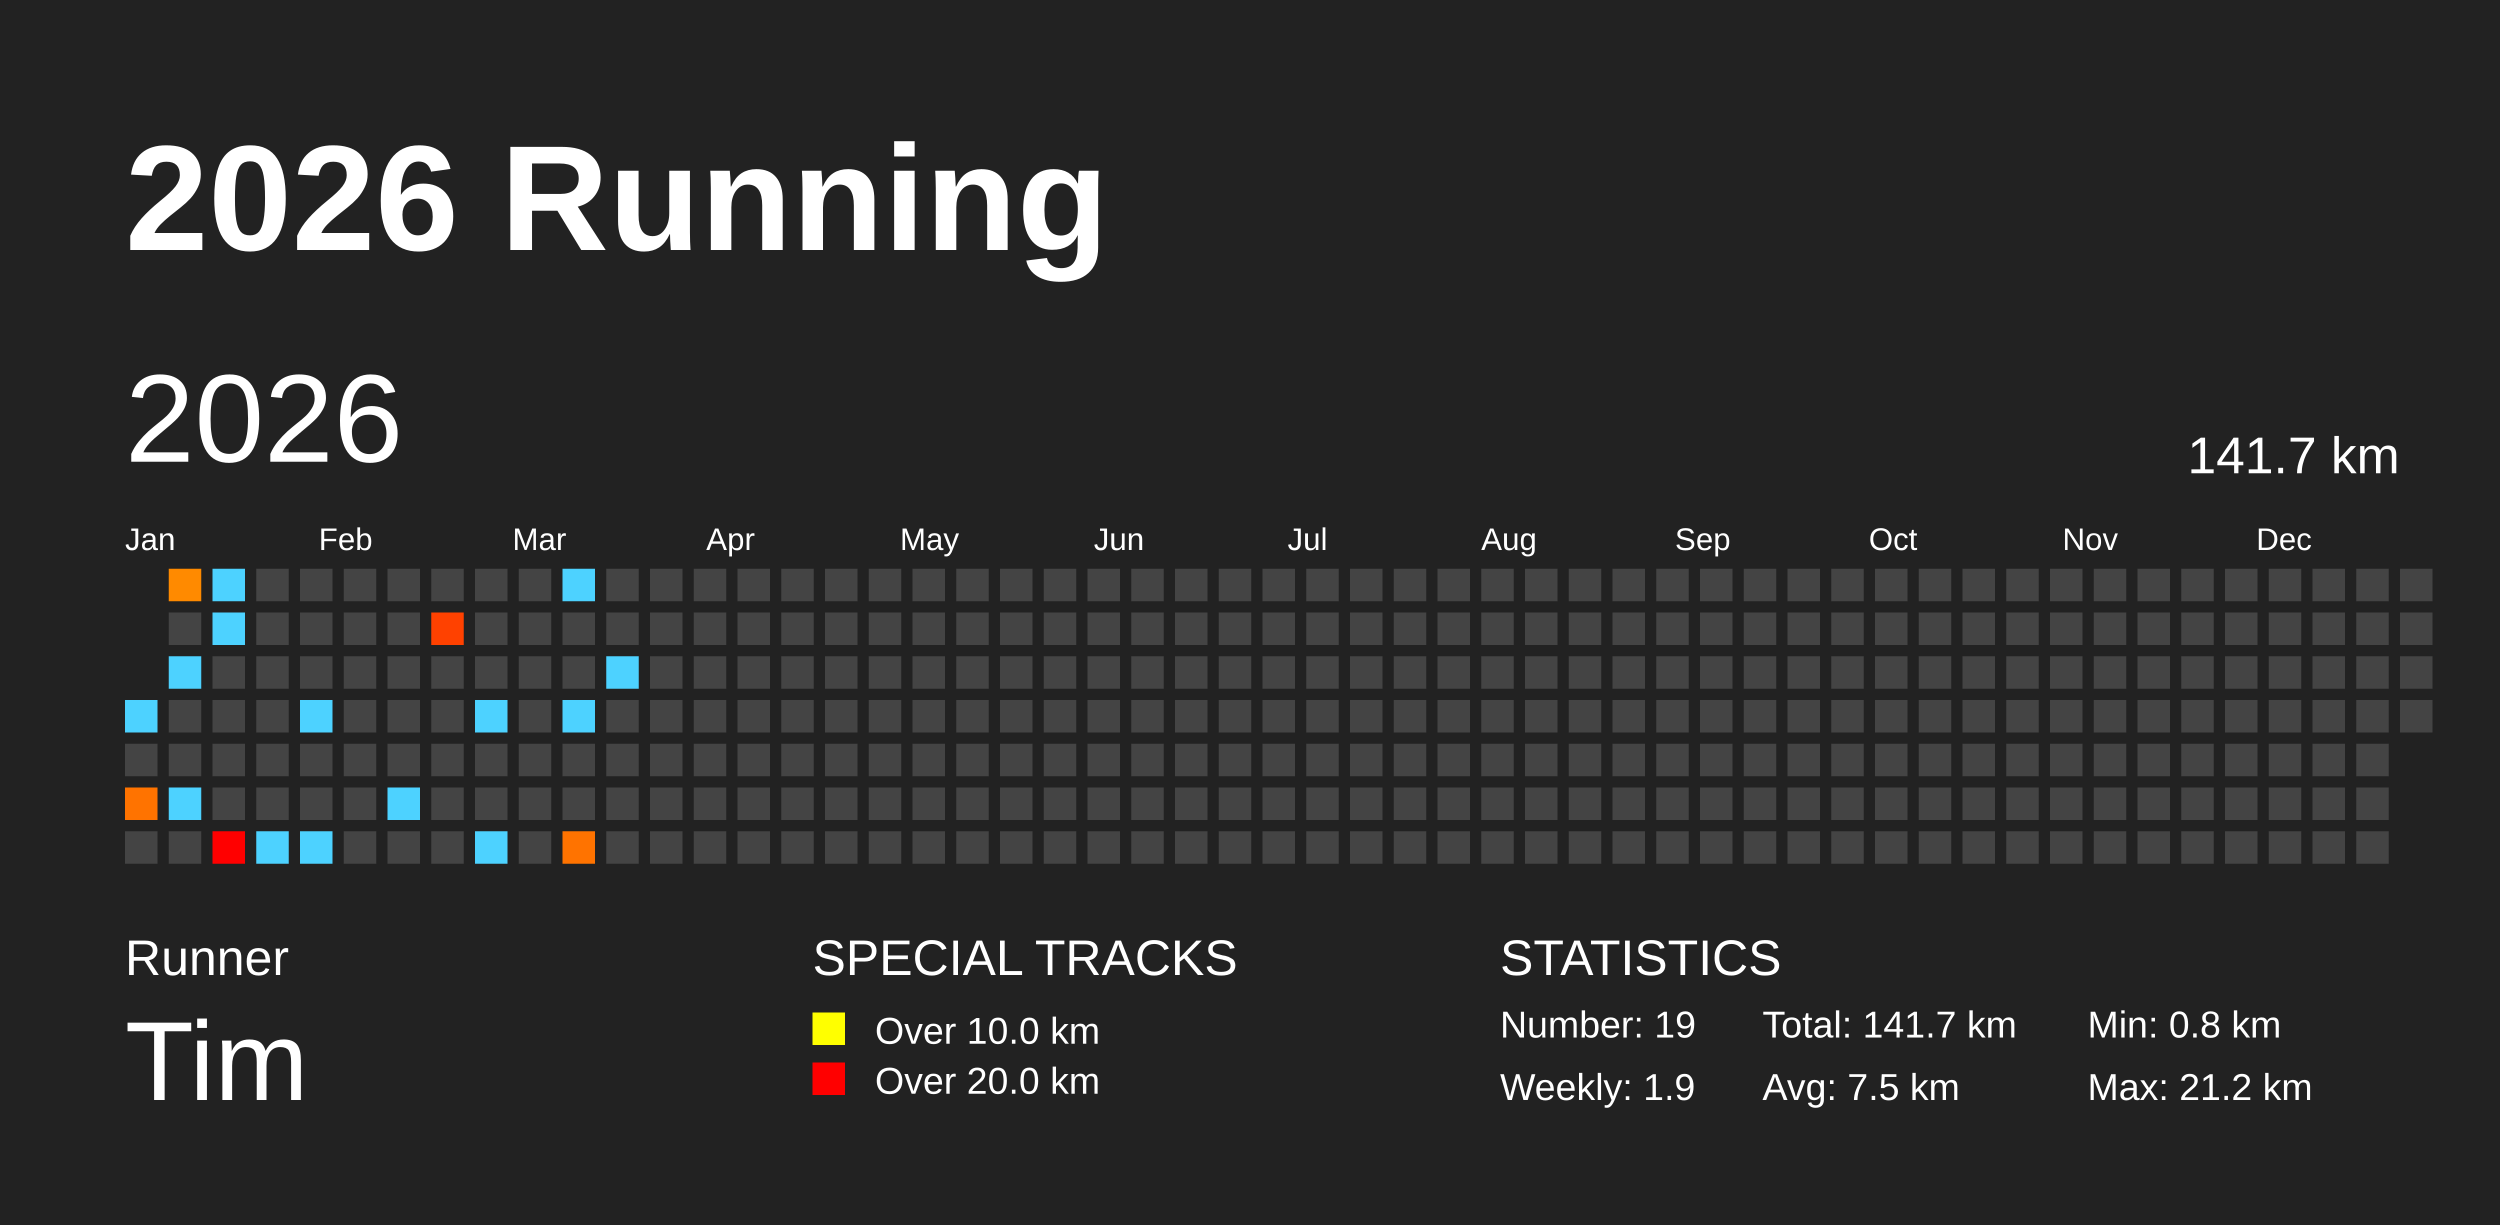
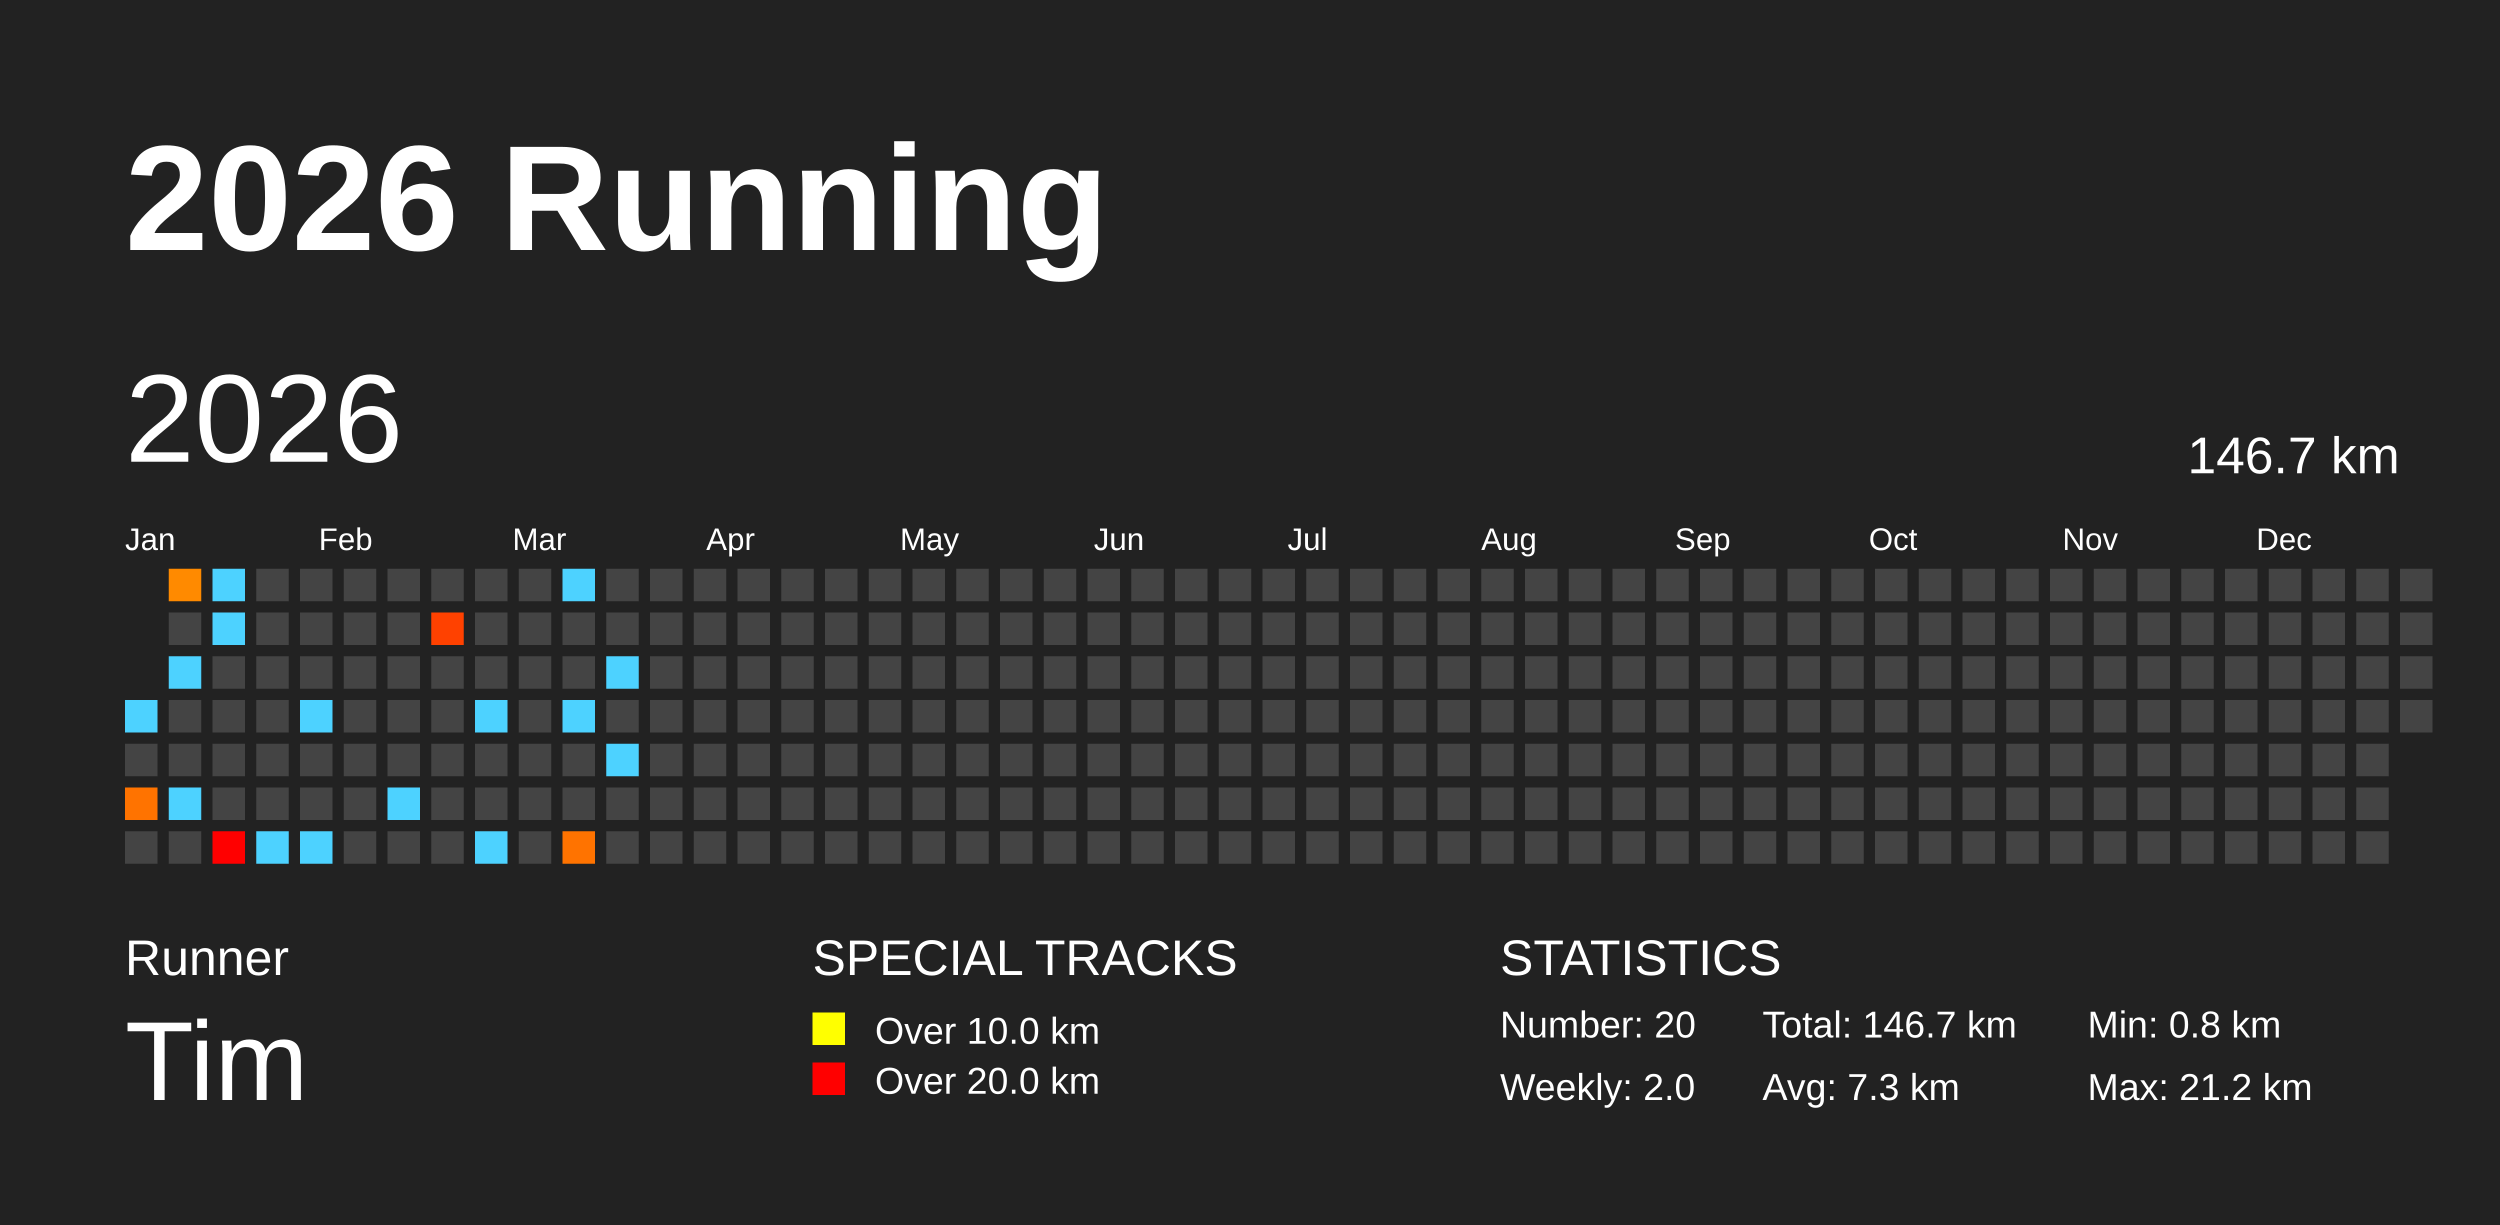
<svg xmlns="http://www.w3.org/2000/svg" baseProfile="full" height="98mm" version="1.1" viewBox="0,0,200,98" width="200mm">
  <defs />
  <rect fill="#222222" height="98" width="200" x="0" y="0" />
  <text fill="#FFFFFF" style="font-size:12px; font-family:Arial; font-weight:bold;" x="10" y="20">2026 Running</text>
  <text fill="#FFFFFF" style="font-size:4px; font-family:Arial" x="10" y="78">Runner</text>
  <text fill="#FFFFFF" style="font-size:9px; font-family:Arial" x="10" y="88">Tim</text>
  <text fill="#FFFFFF" style="font-size:4px; font-family:Arial" x="65" y="78">SPECIAL TRACKS</text>
  <rect fill="yellow" height="2.6" width="2.6" x="65" y="81" />
  <text fill="#FFFFFF" style="font-size:3px; font-family:Arial" x="70" y="83.5">Over 10.0 km</text>
  <rect fill="red" height="2.6" width="2.6" x="65" y="85" />
  <text fill="#FFFFFF" style="font-size:3px; font-family:Arial" x="70" y="87.5">Over 20.0 km</text>
  <text fill="#FFFFFF" style="font-size:4px; font-family:Arial" x="120" y="78">STATISTICS</text>
-   <text fill="#FFFFFF" style="font-size:3px; font-family:Arial" x="120" y="83">Number: 19</text>
-   <text fill="#FFFFFF" style="font-size:3px; font-family:Arial" x="120" y="88">Weekly: 1.9</text>
-   <text fill="#FFFFFF" style="font-size:3px; font-family:Arial" x="141" y="83">Total: 141.7 km</text>
-   <text fill="#FFFFFF" style="font-size:3px; font-family:Arial" x="141" y="88">Avg: 7.5 km</text>
+   <text fill="#FFFFFF" style="font-size:3px; font-family:Arial" x="120" y="83">Number: 20</text>
+   <text fill="#FFFFFF" style="font-size:3px; font-family:Arial" x="120" y="88">Weekly: 2.0</text>
+   <text fill="#FFFFFF" style="font-size:3px; font-family:Arial" x="141" y="83">Total: 146.7 km</text>
+   <text fill="#FFFFFF" style="font-size:3px; font-family:Arial" x="141" y="88">Avg: 7.3 km</text>
  <text fill="#FFFFFF" style="font-size:3px; font-family:Arial" x="167" y="83">Min: 0.8 km</text>
  <text fill="#FFFFFF" style="font-size:3px; font-family:Arial" x="167" y="88">Max: 21.2 km</text>
  <text dominant-baseline="hanging" fill="#FFFFFF" style="font-size:10.0px; font-family:Arial;" x="10" y="30">2026</text>
-   <text dominant-baseline="hanging" fill="#FFFFFF" style="font-size:4.125px; font-family:Arial;" x="175" y="35">141.7 km</text>
+   <text dominant-baseline="hanging" fill="#FFFFFF" style="font-size:4.125px; font-family:Arial;" x="175" y="35">146.7 km</text>
  <text fill="#FFFFFF" style="font-size:2.5px; font-family:Arial" x="10.0" y="44">Jan</text>
  <text fill="#FFFFFF" style="font-size:2.5px; font-family:Arial" x="25.5" y="44">Feb</text>
  <text fill="#FFFFFF" style="font-size:2.5px; font-family:Arial" x="41.0" y="44">Mar</text>
  <text fill="#FFFFFF" style="font-size:2.5px; font-family:Arial" x="56.5" y="44">Apr</text>
  <text fill="#FFFFFF" style="font-size:2.5px; font-family:Arial" x="72.0" y="44">May</text>
  <text fill="#FFFFFF" style="font-size:2.5px; font-family:Arial" x="87.5" y="44">Jun</text>
  <text fill="#FFFFFF" style="font-size:2.5px; font-family:Arial" x="103.0" y="44">Jul</text>
  <text fill="#FFFFFF" style="font-size:2.5px; font-family:Arial" x="118.5" y="44">Aug</text>
  <text fill="#FFFFFF" style="font-size:2.5px; font-family:Arial" x="134.0" y="44">Sep</text>
  <text fill="#FFFFFF" style="font-size:2.5px; font-family:Arial" x="149.5" y="44">Oct</text>
  <text fill="#FFFFFF" style="font-size:2.5px; font-family:Arial" x="165.0" y="44">Nov</text>
  <text fill="#FFFFFF" style="font-size:2.5px; font-family:Arial" x="180.5" y="44">Dec</text>
  <rect fill="#4dd2ff" height="2.6" width="2.6" x="10.0" y="56.0" />
  <rect fill="#444444" height="2.6" width="2.6" x="10.0" y="59.5" />
  <rect fill="#ff7300" height="2.6" width="2.6" x="10.0" y="63.0" />
  <rect fill="#444444" height="2.6" width="2.6" x="10.0" y="66.5" />
  <rect fill="#ff8a00" height="2.6" width="2.6" x="13.5" y="45.5" />
  <rect fill="#444444" height="2.6" width="2.6" x="13.5" y="49.0" />
  <rect fill="#4dd2ff" height="2.6" width="2.6" x="13.5" y="52.5" />
  <rect fill="#444444" height="2.6" width="2.6" x="13.5" y="56.0" />
  <rect fill="#444444" height="2.6" width="2.6" x="13.5" y="59.5" />
  <rect fill="#4dd2ff" height="2.6" width="2.6" x="13.5" y="63.0" />
  <rect fill="#444444" height="2.6" width="2.6" x="13.5" y="66.5" />
  <rect fill="#4dd2ff" height="2.6" width="2.6" x="17.0" y="45.5" />
  <rect fill="#4dd2ff" height="2.6" width="2.6" x="17.0" y="49.0" />
  <rect fill="#444444" height="2.6" width="2.6" x="17.0" y="52.5" />
  <rect fill="#444444" height="2.6" width="2.6" x="17.0" y="56.0" />
  <rect fill="#444444" height="2.6" width="2.6" x="17.0" y="59.5" />
  <rect fill="#444444" height="2.6" width="2.6" x="17.0" y="63.0" />
  <rect fill="red" height="2.6" width="2.6" x="17.0" y="66.5" />
  <rect fill="#444444" height="2.6" width="2.6" x="20.5" y="45.5" />
  <rect fill="#444444" height="2.6" width="2.6" x="20.5" y="49.0" />
  <rect fill="#444444" height="2.6" width="2.6" x="20.5" y="52.5" />
  <rect fill="#444444" height="2.6" width="2.6" x="20.5" y="56.0" />
  <rect fill="#444444" height="2.6" width="2.6" x="20.5" y="59.5" />
  <rect fill="#444444" height="2.6" width="2.6" x="20.5" y="63.0" />
  <rect fill="#4dd2ff" height="2.6" width="2.6" x="20.5" y="66.5" />
  <rect fill="#444444" height="2.6" width="2.6" x="24.0" y="45.5" />
  <rect fill="#444444" height="2.6" width="2.6" x="24.0" y="49.0" />
  <rect fill="#444444" height="2.6" width="2.6" x="24.0" y="52.5" />
  <rect fill="#4dd2ff" height="2.6" width="2.6" x="24.0" y="56.0" />
  <rect fill="#444444" height="2.6" width="2.6" x="24.0" y="59.5" />
  <rect fill="#444444" height="2.6" width="2.6" x="24.0" y="63.0" />
  <rect fill="#4dd2ff" height="2.6" width="2.6" x="24.0" y="66.5" />
  <rect fill="#444444" height="2.6" width="2.6" x="27.5" y="45.5" />
  <rect fill="#444444" height="2.6" width="2.6" x="27.5" y="49.0" />
  <rect fill="#444444" height="2.6" width="2.6" x="27.5" y="52.5" />
  <rect fill="#444444" height="2.6" width="2.6" x="27.5" y="56.0" />
  <rect fill="#444444" height="2.6" width="2.6" x="27.5" y="59.5" />
  <rect fill="#444444" height="2.6" width="2.6" x="27.5" y="63.0" />
  <rect fill="#444444" height="2.6" width="2.6" x="27.5" y="66.5" />
  <rect fill="#444444" height="2.6" width="2.6" x="31.0" y="45.5" />
  <rect fill="#444444" height="2.6" width="2.6" x="31.0" y="49.0" />
  <rect fill="#444444" height="2.6" width="2.6" x="31.0" y="52.5" />
  <rect fill="#444444" height="2.6" width="2.6" x="31.0" y="56.0" />
  <rect fill="#444444" height="2.6" width="2.6" x="31.0" y="59.5" />
  <rect fill="#4dd2ff" height="2.6" width="2.6" x="31.0" y="63.0" />
  <rect fill="#444444" height="2.6" width="2.6" x="31.0" y="66.5" />
  <rect fill="#444444" height="2.6" width="2.6" x="34.5" y="45.5" />
  <rect fill="#ff4100" height="2.6" width="2.6" x="34.5" y="49.0" />
  <rect fill="#444444" height="2.6" width="2.6" x="34.5" y="52.5" />
  <rect fill="#444444" height="2.6" width="2.6" x="34.5" y="56.0" />
  <rect fill="#444444" height="2.6" width="2.6" x="34.5" y="59.5" />
  <rect fill="#444444" height="2.6" width="2.6" x="34.5" y="63.0" />
  <rect fill="#444444" height="2.6" width="2.6" x="34.5" y="66.5" />
  <rect fill="#444444" height="2.6" width="2.6" x="38.0" y="45.5" />
  <rect fill="#444444" height="2.6" width="2.6" x="38.0" y="49.0" />
  <rect fill="#444444" height="2.6" width="2.6" x="38.0" y="52.5" />
  <rect fill="#4dd2ff" height="2.6" width="2.6" x="38.0" y="56.0" />
  <rect fill="#444444" height="2.6" width="2.6" x="38.0" y="59.5" />
  <rect fill="#444444" height="2.6" width="2.6" x="38.0" y="63.0" />
  <rect fill="#4dd2ff" height="2.6" width="2.6" x="38.0" y="66.5" />
  <rect fill="#444444" height="2.6" width="2.6" x="41.5" y="45.5" />
  <rect fill="#444444" height="2.6" width="2.6" x="41.5" y="49.0" />
  <rect fill="#444444" height="2.6" width="2.6" x="41.5" y="52.5" />
  <rect fill="#444444" height="2.6" width="2.6" x="41.5" y="56.0" />
  <rect fill="#444444" height="2.6" width="2.6" x="41.5" y="59.5" />
  <rect fill="#444444" height="2.6" width="2.6" x="41.5" y="63.0" />
  <rect fill="#444444" height="2.6" width="2.6" x="41.5" y="66.5" />
  <rect fill="#4dd2ff" height="2.6" width="2.6" x="45.0" y="45.5" />
  <rect fill="#444444" height="2.6" width="2.6" x="45.0" y="49.0" />
  <rect fill="#444444" height="2.6" width="2.6" x="45.0" y="52.5" />
  <rect fill="#4dd2ff" height="2.6" width="2.6" x="45.0" y="56.0" />
  <rect fill="#444444" height="2.6" width="2.6" x="45.0" y="59.5" />
  <rect fill="#444444" height="2.6" width="2.6" x="45.0" y="63.0" />
  <rect fill="#ff7300" height="2.6" width="2.6" x="45.0" y="66.5" />
  <rect fill="#444444" height="2.6" width="2.6" x="48.5" y="45.5" />
  <rect fill="#444444" height="2.6" width="2.6" x="48.5" y="49.0" />
  <rect fill="#4dd2ff" height="2.6" width="2.6" x="48.5" y="52.5" />
  <rect fill="#444444" height="2.6" width="2.6" x="48.5" y="56.0" />
-   <rect fill="#444444" height="2.6" width="2.6" x="48.5" y="59.5" />
+   <rect fill="#4dd2ff" height="2.6" width="2.6" x="48.5" y="59.5" />
  <rect fill="#444444" height="2.6" width="2.6" x="48.5" y="63.0" />
  <rect fill="#444444" height="2.6" width="2.6" x="48.5" y="66.5" />
  <rect fill="#444444" height="2.6" width="2.6" x="52.0" y="45.5" />
  <rect fill="#444444" height="2.6" width="2.6" x="52.0" y="49.0" />
  <rect fill="#444444" height="2.6" width="2.6" x="52.0" y="52.5" />
  <rect fill="#444444" height="2.6" width="2.6" x="52.0" y="56.0" />
  <rect fill="#444444" height="2.6" width="2.6" x="52.0" y="59.5" />
  <rect fill="#444444" height="2.6" width="2.6" x="52.0" y="63.0" />
  <rect fill="#444444" height="2.6" width="2.6" x="52.0" y="66.5" />
  <rect fill="#444444" height="2.6" width="2.6" x="55.5" y="45.5" />
  <rect fill="#444444" height="2.6" width="2.6" x="55.5" y="49.0" />
  <rect fill="#444444" height="2.6" width="2.6" x="55.5" y="52.5" />
  <rect fill="#444444" height="2.6" width="2.6" x="55.5" y="56.0" />
  <rect fill="#444444" height="2.6" width="2.6" x="55.5" y="59.5" />
  <rect fill="#444444" height="2.6" width="2.6" x="55.5" y="63.0" />
  <rect fill="#444444" height="2.6" width="2.6" x="55.5" y="66.5" />
  <rect fill="#444444" height="2.6" width="2.6" x="59.0" y="45.5" />
  <rect fill="#444444" height="2.6" width="2.6" x="59.0" y="49.0" />
  <rect fill="#444444" height="2.6" width="2.6" x="59.0" y="52.5" />
  <rect fill="#444444" height="2.6" width="2.6" x="59.0" y="56.0" />
  <rect fill="#444444" height="2.6" width="2.6" x="59.0" y="59.5" />
  <rect fill="#444444" height="2.6" width="2.6" x="59.0" y="63.0" />
  <rect fill="#444444" height="2.6" width="2.6" x="59.0" y="66.5" />
  <rect fill="#444444" height="2.6" width="2.6" x="62.5" y="45.5" />
  <rect fill="#444444" height="2.6" width="2.6" x="62.5" y="49.0" />
  <rect fill="#444444" height="2.6" width="2.6" x="62.5" y="52.5" />
  <rect fill="#444444" height="2.6" width="2.6" x="62.5" y="56.0" />
  <rect fill="#444444" height="2.6" width="2.6" x="62.5" y="59.5" />
  <rect fill="#444444" height="2.6" width="2.6" x="62.5" y="63.0" />
  <rect fill="#444444" height="2.6" width="2.6" x="62.5" y="66.5" />
  <rect fill="#444444" height="2.6" width="2.6" x="66.0" y="45.5" />
  <rect fill="#444444" height="2.6" width="2.6" x="66.0" y="49.0" />
  <rect fill="#444444" height="2.6" width="2.6" x="66.0" y="52.5" />
  <rect fill="#444444" height="2.6" width="2.6" x="66.0" y="56.0" />
  <rect fill="#444444" height="2.6" width="2.6" x="66.0" y="59.5" />
  <rect fill="#444444" height="2.6" width="2.6" x="66.0" y="63.0" />
  <rect fill="#444444" height="2.6" width="2.6" x="66.0" y="66.5" />
  <rect fill="#444444" height="2.6" width="2.6" x="69.5" y="45.5" />
  <rect fill="#444444" height="2.6" width="2.6" x="69.5" y="49.0" />
  <rect fill="#444444" height="2.6" width="2.6" x="69.5" y="52.5" />
  <rect fill="#444444" height="2.6" width="2.6" x="69.5" y="56.0" />
  <rect fill="#444444" height="2.6" width="2.6" x="69.5" y="59.5" />
  <rect fill="#444444" height="2.6" width="2.6" x="69.5" y="63.0" />
  <rect fill="#444444" height="2.6" width="2.6" x="69.5" y="66.5" />
  <rect fill="#444444" height="2.6" width="2.6" x="73.0" y="45.5" />
  <rect fill="#444444" height="2.6" width="2.6" x="73.0" y="49.0" />
  <rect fill="#444444" height="2.6" width="2.6" x="73.0" y="52.5" />
  <rect fill="#444444" height="2.6" width="2.6" x="73.0" y="56.0" />
  <rect fill="#444444" height="2.6" width="2.6" x="73.0" y="59.5" />
  <rect fill="#444444" height="2.6" width="2.6" x="73.0" y="63.0" />
  <rect fill="#444444" height="2.6" width="2.6" x="73.0" y="66.5" />
  <rect fill="#444444" height="2.6" width="2.6" x="76.5" y="45.5" />
  <rect fill="#444444" height="2.6" width="2.6" x="76.5" y="49.0" />
  <rect fill="#444444" height="2.6" width="2.6" x="76.5" y="52.5" />
  <rect fill="#444444" height="2.6" width="2.6" x="76.5" y="56.0" />
  <rect fill="#444444" height="2.6" width="2.6" x="76.5" y="59.5" />
  <rect fill="#444444" height="2.6" width="2.6" x="76.5" y="63.0" />
  <rect fill="#444444" height="2.6" width="2.6" x="76.5" y="66.5" />
  <rect fill="#444444" height="2.6" width="2.6" x="80.0" y="45.5" />
  <rect fill="#444444" height="2.6" width="2.6" x="80.0" y="49.0" />
  <rect fill="#444444" height="2.6" width="2.6" x="80.0" y="52.5" />
  <rect fill="#444444" height="2.6" width="2.6" x="80.0" y="56.0" />
  <rect fill="#444444" height="2.6" width="2.6" x="80.0" y="59.5" />
  <rect fill="#444444" height="2.6" width="2.6" x="80.0" y="63.0" />
  <rect fill="#444444" height="2.6" width="2.6" x="80.0" y="66.5" />
  <rect fill="#444444" height="2.6" width="2.6" x="83.5" y="45.5" />
  <rect fill="#444444" height="2.6" width="2.6" x="83.5" y="49.0" />
  <rect fill="#444444" height="2.6" width="2.6" x="83.5" y="52.5" />
  <rect fill="#444444" height="2.6" width="2.6" x="83.5" y="56.0" />
  <rect fill="#444444" height="2.6" width="2.6" x="83.5" y="59.5" />
  <rect fill="#444444" height="2.6" width="2.6" x="83.5" y="63.0" />
  <rect fill="#444444" height="2.6" width="2.6" x="83.5" y="66.5" />
  <rect fill="#444444" height="2.6" width="2.6" x="87.0" y="45.5" />
  <rect fill="#444444" height="2.6" width="2.6" x="87.0" y="49.0" />
  <rect fill="#444444" height="2.6" width="2.6" x="87.0" y="52.5" />
  <rect fill="#444444" height="2.6" width="2.6" x="87.0" y="56.0" />
  <rect fill="#444444" height="2.6" width="2.6" x="87.0" y="59.5" />
  <rect fill="#444444" height="2.6" width="2.6" x="87.0" y="63.0" />
  <rect fill="#444444" height="2.6" width="2.6" x="87.0" y="66.5" />
  <rect fill="#444444" height="2.6" width="2.6" x="90.5" y="45.5" />
  <rect fill="#444444" height="2.6" width="2.6" x="90.5" y="49.0" />
  <rect fill="#444444" height="2.6" width="2.6" x="90.5" y="52.5" />
  <rect fill="#444444" height="2.6" width="2.6" x="90.5" y="56.0" />
  <rect fill="#444444" height="2.6" width="2.6" x="90.5" y="59.5" />
  <rect fill="#444444" height="2.6" width="2.6" x="90.5" y="63.0" />
  <rect fill="#444444" height="2.6" width="2.6" x="90.5" y="66.5" />
  <rect fill="#444444" height="2.6" width="2.6" x="94.0" y="45.5" />
  <rect fill="#444444" height="2.6" width="2.6" x="94.0" y="49.0" />
  <rect fill="#444444" height="2.6" width="2.6" x="94.0" y="52.5" />
  <rect fill="#444444" height="2.6" width="2.6" x="94.0" y="56.0" />
  <rect fill="#444444" height="2.6" width="2.6" x="94.0" y="59.5" />
  <rect fill="#444444" height="2.6" width="2.6" x="94.0" y="63.0" />
  <rect fill="#444444" height="2.6" width="2.6" x="94.0" y="66.5" />
  <rect fill="#444444" height="2.6" width="2.6" x="97.5" y="45.5" />
  <rect fill="#444444" height="2.6" width="2.6" x="97.5" y="49.0" />
  <rect fill="#444444" height="2.6" width="2.6" x="97.5" y="52.5" />
  <rect fill="#444444" height="2.6" width="2.6" x="97.5" y="56.0" />
  <rect fill="#444444" height="2.6" width="2.6" x="97.5" y="59.5" />
  <rect fill="#444444" height="2.6" width="2.6" x="97.5" y="63.0" />
  <rect fill="#444444" height="2.6" width="2.6" x="97.5" y="66.5" />
  <rect fill="#444444" height="2.6" width="2.6" x="101.0" y="45.5" />
  <rect fill="#444444" height="2.6" width="2.6" x="101.0" y="49.0" />
  <rect fill="#444444" height="2.6" width="2.6" x="101.0" y="52.5" />
  <rect fill="#444444" height="2.6" width="2.6" x="101.0" y="56.0" />
  <rect fill="#444444" height="2.6" width="2.6" x="101.0" y="59.5" />
  <rect fill="#444444" height="2.6" width="2.6" x="101.0" y="63.0" />
  <rect fill="#444444" height="2.6" width="2.6" x="101.0" y="66.5" />
  <rect fill="#444444" height="2.6" width="2.6" x="104.5" y="45.5" />
  <rect fill="#444444" height="2.6" width="2.6" x="104.5" y="49.0" />
  <rect fill="#444444" height="2.6" width="2.6" x="104.5" y="52.5" />
  <rect fill="#444444" height="2.6" width="2.6" x="104.5" y="56.0" />
  <rect fill="#444444" height="2.6" width="2.6" x="104.5" y="59.5" />
  <rect fill="#444444" height="2.6" width="2.6" x="104.5" y="63.0" />
  <rect fill="#444444" height="2.6" width="2.6" x="104.5" y="66.5" />
  <rect fill="#444444" height="2.6" width="2.6" x="108.0" y="45.5" />
  <rect fill="#444444" height="2.6" width="2.6" x="108.0" y="49.0" />
  <rect fill="#444444" height="2.6" width="2.6" x="108.0" y="52.5" />
  <rect fill="#444444" height="2.6" width="2.6" x="108.0" y="56.0" />
  <rect fill="#444444" height="2.6" width="2.6" x="108.0" y="59.5" />
  <rect fill="#444444" height="2.6" width="2.6" x="108.0" y="63.0" />
  <rect fill="#444444" height="2.6" width="2.6" x="108.0" y="66.5" />
  <rect fill="#444444" height="2.6" width="2.6" x="111.5" y="45.5" />
  <rect fill="#444444" height="2.6" width="2.6" x="111.5" y="49.0" />
  <rect fill="#444444" height="2.6" width="2.6" x="111.5" y="52.5" />
  <rect fill="#444444" height="2.6" width="2.6" x="111.5" y="56.0" />
  <rect fill="#444444" height="2.6" width="2.6" x="111.5" y="59.5" />
  <rect fill="#444444" height="2.6" width="2.6" x="111.5" y="63.0" />
  <rect fill="#444444" height="2.6" width="2.6" x="111.5" y="66.5" />
  <rect fill="#444444" height="2.6" width="2.6" x="115.0" y="45.5" />
  <rect fill="#444444" height="2.6" width="2.6" x="115.0" y="49.0" />
  <rect fill="#444444" height="2.6" width="2.6" x="115.0" y="52.5" />
  <rect fill="#444444" height="2.6" width="2.6" x="115.0" y="56.0" />
  <rect fill="#444444" height="2.6" width="2.6" x="115.0" y="59.5" />
  <rect fill="#444444" height="2.6" width="2.6" x="115.0" y="63.0" />
  <rect fill="#444444" height="2.6" width="2.6" x="115.0" y="66.5" />
  <rect fill="#444444" height="2.6" width="2.6" x="118.5" y="45.5" />
  <rect fill="#444444" height="2.6" width="2.6" x="118.5" y="49.0" />
  <rect fill="#444444" height="2.6" width="2.6" x="118.5" y="52.5" />
  <rect fill="#444444" height="2.6" width="2.6" x="118.5" y="56.0" />
  <rect fill="#444444" height="2.6" width="2.6" x="118.5" y="59.5" />
  <rect fill="#444444" height="2.6" width="2.6" x="118.5" y="63.0" />
  <rect fill="#444444" height="2.6" width="2.6" x="118.5" y="66.5" />
  <rect fill="#444444" height="2.6" width="2.6" x="122.0" y="45.5" />
  <rect fill="#444444" height="2.6" width="2.6" x="122.0" y="49.0" />
  <rect fill="#444444" height="2.6" width="2.6" x="122.0" y="52.5" />
  <rect fill="#444444" height="2.6" width="2.6" x="122.0" y="56.0" />
  <rect fill="#444444" height="2.6" width="2.6" x="122.0" y="59.5" />
  <rect fill="#444444" height="2.6" width="2.6" x="122.0" y="63.0" />
  <rect fill="#444444" height="2.6" width="2.6" x="122.0" y="66.5" />
  <rect fill="#444444" height="2.6" width="2.6" x="125.5" y="45.5" />
  <rect fill="#444444" height="2.6" width="2.6" x="125.5" y="49.0" />
  <rect fill="#444444" height="2.6" width="2.6" x="125.5" y="52.5" />
  <rect fill="#444444" height="2.6" width="2.6" x="125.5" y="56.0" />
  <rect fill="#444444" height="2.6" width="2.6" x="125.5" y="59.5" />
  <rect fill="#444444" height="2.6" width="2.6" x="125.5" y="63.0" />
  <rect fill="#444444" height="2.6" width="2.6" x="125.5" y="66.5" />
  <rect fill="#444444" height="2.6" width="2.6" x="129.0" y="45.5" />
  <rect fill="#444444" height="2.6" width="2.6" x="129.0" y="49.0" />
  <rect fill="#444444" height="2.6" width="2.6" x="129.0" y="52.5" />
  <rect fill="#444444" height="2.6" width="2.6" x="129.0" y="56.0" />
  <rect fill="#444444" height="2.6" width="2.6" x="129.0" y="59.5" />
  <rect fill="#444444" height="2.6" width="2.6" x="129.0" y="63.0" />
  <rect fill="#444444" height="2.6" width="2.6" x="129.0" y="66.5" />
  <rect fill="#444444" height="2.6" width="2.6" x="132.5" y="45.5" />
  <rect fill="#444444" height="2.6" width="2.6" x="132.5" y="49.0" />
  <rect fill="#444444" height="2.6" width="2.6" x="132.5" y="52.5" />
  <rect fill="#444444" height="2.6" width="2.6" x="132.5" y="56.0" />
  <rect fill="#444444" height="2.6" width="2.6" x="132.5" y="59.5" />
  <rect fill="#444444" height="2.6" width="2.6" x="132.5" y="63.0" />
  <rect fill="#444444" height="2.6" width="2.6" x="132.5" y="66.5" />
  <rect fill="#444444" height="2.6" width="2.6" x="136.0" y="45.5" />
  <rect fill="#444444" height="2.6" width="2.6" x="136.0" y="49.0" />
  <rect fill="#444444" height="2.6" width="2.6" x="136.0" y="52.5" />
  <rect fill="#444444" height="2.6" width="2.6" x="136.0" y="56.0" />
  <rect fill="#444444" height="2.6" width="2.6" x="136.0" y="59.5" />
  <rect fill="#444444" height="2.6" width="2.6" x="136.0" y="63.0" />
  <rect fill="#444444" height="2.6" width="2.6" x="136.0" y="66.5" />
  <rect fill="#444444" height="2.6" width="2.6" x="139.5" y="45.5" />
  <rect fill="#444444" height="2.6" width="2.6" x="139.5" y="49.0" />
  <rect fill="#444444" height="2.6" width="2.6" x="139.5" y="52.5" />
  <rect fill="#444444" height="2.6" width="2.6" x="139.5" y="56.0" />
  <rect fill="#444444" height="2.6" width="2.6" x="139.5" y="59.5" />
  <rect fill="#444444" height="2.6" width="2.6" x="139.5" y="63.0" />
  <rect fill="#444444" height="2.6" width="2.6" x="139.5" y="66.5" />
  <rect fill="#444444" height="2.6" width="2.6" x="143.0" y="45.5" />
  <rect fill="#444444" height="2.6" width="2.6" x="143.0" y="49.0" />
  <rect fill="#444444" height="2.6" width="2.6" x="143.0" y="52.5" />
  <rect fill="#444444" height="2.6" width="2.6" x="143.0" y="56.0" />
  <rect fill="#444444" height="2.6" width="2.6" x="143.0" y="59.5" />
  <rect fill="#444444" height="2.6" width="2.6" x="143.0" y="63.0" />
  <rect fill="#444444" height="2.6" width="2.6" x="143.0" y="66.5" />
  <rect fill="#444444" height="2.6" width="2.6" x="146.5" y="45.5" />
  <rect fill="#444444" height="2.6" width="2.6" x="146.5" y="49.0" />
  <rect fill="#444444" height="2.6" width="2.6" x="146.5" y="52.5" />
  <rect fill="#444444" height="2.6" width="2.6" x="146.5" y="56.0" />
  <rect fill="#444444" height="2.6" width="2.6" x="146.5" y="59.5" />
  <rect fill="#444444" height="2.6" width="2.6" x="146.5" y="63.0" />
  <rect fill="#444444" height="2.6" width="2.6" x="146.5" y="66.5" />
  <rect fill="#444444" height="2.6" width="2.6" x="150.0" y="45.5" />
  <rect fill="#444444" height="2.6" width="2.6" x="150.0" y="49.0" />
  <rect fill="#444444" height="2.6" width="2.6" x="150.0" y="52.5" />
  <rect fill="#444444" height="2.6" width="2.6" x="150.0" y="56.0" />
  <rect fill="#444444" height="2.6" width="2.6" x="150.0" y="59.5" />
  <rect fill="#444444" height="2.6" width="2.6" x="150.0" y="63.0" />
  <rect fill="#444444" height="2.6" width="2.6" x="150.0" y="66.5" />
  <rect fill="#444444" height="2.6" width="2.6" x="153.5" y="45.5" />
  <rect fill="#444444" height="2.6" width="2.6" x="153.5" y="49.0" />
  <rect fill="#444444" height="2.6" width="2.6" x="153.5" y="52.5" />
  <rect fill="#444444" height="2.6" width="2.6" x="153.5" y="56.0" />
  <rect fill="#444444" height="2.6" width="2.6" x="153.5" y="59.5" />
  <rect fill="#444444" height="2.6" width="2.6" x="153.5" y="63.0" />
  <rect fill="#444444" height="2.6" width="2.6" x="153.5" y="66.5" />
  <rect fill="#444444" height="2.6" width="2.6" x="157.0" y="45.5" />
  <rect fill="#444444" height="2.6" width="2.6" x="157.0" y="49.0" />
  <rect fill="#444444" height="2.6" width="2.6" x="157.0" y="52.5" />
  <rect fill="#444444" height="2.6" width="2.6" x="157.0" y="56.0" />
  <rect fill="#444444" height="2.6" width="2.6" x="157.0" y="59.5" />
  <rect fill="#444444" height="2.6" width="2.6" x="157.0" y="63.0" />
  <rect fill="#444444" height="2.6" width="2.6" x="157.0" y="66.5" />
  <rect fill="#444444" height="2.6" width="2.6" x="160.5" y="45.5" />
  <rect fill="#444444" height="2.6" width="2.6" x="160.5" y="49.0" />
  <rect fill="#444444" height="2.6" width="2.6" x="160.5" y="52.5" />
  <rect fill="#444444" height="2.6" width="2.6" x="160.5" y="56.0" />
  <rect fill="#444444" height="2.6" width="2.6" x="160.5" y="59.5" />
  <rect fill="#444444" height="2.6" width="2.6" x="160.5" y="63.0" />
  <rect fill="#444444" height="2.6" width="2.6" x="160.5" y="66.5" />
  <rect fill="#444444" height="2.6" width="2.6" x="164.0" y="45.5" />
  <rect fill="#444444" height="2.6" width="2.6" x="164.0" y="49.0" />
  <rect fill="#444444" height="2.6" width="2.6" x="164.0" y="52.5" />
  <rect fill="#444444" height="2.6" width="2.6" x="164.0" y="56.0" />
  <rect fill="#444444" height="2.6" width="2.6" x="164.0" y="59.5" />
  <rect fill="#444444" height="2.6" width="2.6" x="164.0" y="63.0" />
  <rect fill="#444444" height="2.6" width="2.6" x="164.0" y="66.5" />
  <rect fill="#444444" height="2.6" width="2.6" x="167.5" y="45.5" />
  <rect fill="#444444" height="2.6" width="2.6" x="167.5" y="49.0" />
  <rect fill="#444444" height="2.6" width="2.6" x="167.5" y="52.5" />
  <rect fill="#444444" height="2.6" width="2.6" x="167.5" y="56.0" />
  <rect fill="#444444" height="2.6" width="2.6" x="167.5" y="59.5" />
  <rect fill="#444444" height="2.6" width="2.6" x="167.5" y="63.0" />
  <rect fill="#444444" height="2.6" width="2.6" x="167.5" y="66.5" />
  <rect fill="#444444" height="2.6" width="2.6" x="171.0" y="45.5" />
  <rect fill="#444444" height="2.6" width="2.6" x="171.0" y="49.0" />
  <rect fill="#444444" height="2.6" width="2.6" x="171.0" y="52.5" />
  <rect fill="#444444" height="2.6" width="2.6" x="171.0" y="56.0" />
  <rect fill="#444444" height="2.6" width="2.6" x="171.0" y="59.5" />
  <rect fill="#444444" height="2.6" width="2.6" x="171.0" y="63.0" />
  <rect fill="#444444" height="2.6" width="2.6" x="171.0" y="66.5" />
  <rect fill="#444444" height="2.6" width="2.6" x="174.5" y="45.5" />
  <rect fill="#444444" height="2.6" width="2.6" x="174.5" y="49.0" />
  <rect fill="#444444" height="2.6" width="2.6" x="174.5" y="52.5" />
  <rect fill="#444444" height="2.6" width="2.6" x="174.5" y="56.0" />
  <rect fill="#444444" height="2.6" width="2.6" x="174.5" y="59.5" />
  <rect fill="#444444" height="2.6" width="2.6" x="174.5" y="63.0" />
  <rect fill="#444444" height="2.6" width="2.6" x="174.5" y="66.5" />
  <rect fill="#444444" height="2.6" width="2.6" x="178.0" y="45.5" />
  <rect fill="#444444" height="2.6" width="2.6" x="178.0" y="49.0" />
  <rect fill="#444444" height="2.6" width="2.6" x="178.0" y="52.5" />
  <rect fill="#444444" height="2.6" width="2.6" x="178.0" y="56.0" />
  <rect fill="#444444" height="2.6" width="2.6" x="178.0" y="59.5" />
  <rect fill="#444444" height="2.6" width="2.6" x="178.0" y="63.0" />
  <rect fill="#444444" height="2.6" width="2.6" x="178.0" y="66.5" />
  <rect fill="#444444" height="2.6" width="2.6" x="181.5" y="45.5" />
  <rect fill="#444444" height="2.6" width="2.6" x="181.5" y="49.0" />
  <rect fill="#444444" height="2.6" width="2.6" x="181.5" y="52.5" />
  <rect fill="#444444" height="2.6" width="2.6" x="181.5" y="56.0" />
  <rect fill="#444444" height="2.6" width="2.6" x="181.5" y="59.5" />
  <rect fill="#444444" height="2.6" width="2.6" x="181.5" y="63.0" />
  <rect fill="#444444" height="2.6" width="2.6" x="181.5" y="66.5" />
  <rect fill="#444444" height="2.6" width="2.6" x="185.0" y="45.5" />
  <rect fill="#444444" height="2.6" width="2.6" x="185.0" y="49.0" />
  <rect fill="#444444" height="2.6" width="2.6" x="185.0" y="52.5" />
  <rect fill="#444444" height="2.6" width="2.6" x="185.0" y="56.0" />
  <rect fill="#444444" height="2.6" width="2.6" x="185.0" y="59.5" />
  <rect fill="#444444" height="2.6" width="2.6" x="185.0" y="63.0" />
  <rect fill="#444444" height="2.6" width="2.6" x="185.0" y="66.5" />
  <rect fill="#444444" height="2.6" width="2.6" x="188.5" y="45.5" />
  <rect fill="#444444" height="2.6" width="2.6" x="188.5" y="49.0" />
  <rect fill="#444444" height="2.6" width="2.6" x="188.5" y="52.5" />
  <rect fill="#444444" height="2.6" width="2.6" x="188.5" y="56.0" />
  <rect fill="#444444" height="2.6" width="2.6" x="188.5" y="59.5" />
  <rect fill="#444444" height="2.6" width="2.6" x="188.5" y="63.0" />
  <rect fill="#444444" height="2.6" width="2.6" x="188.5" y="66.5" />
  <rect fill="#444444" height="2.6" width="2.6" x="192.0" y="45.5" />
  <rect fill="#444444" height="2.6" width="2.6" x="192.0" y="49.0" />
  <rect fill="#444444" height="2.6" width="2.6" x="192.0" y="52.5" />
  <rect fill="#444444" height="2.6" width="2.6" x="192.0" y="56.0" />
</svg>
